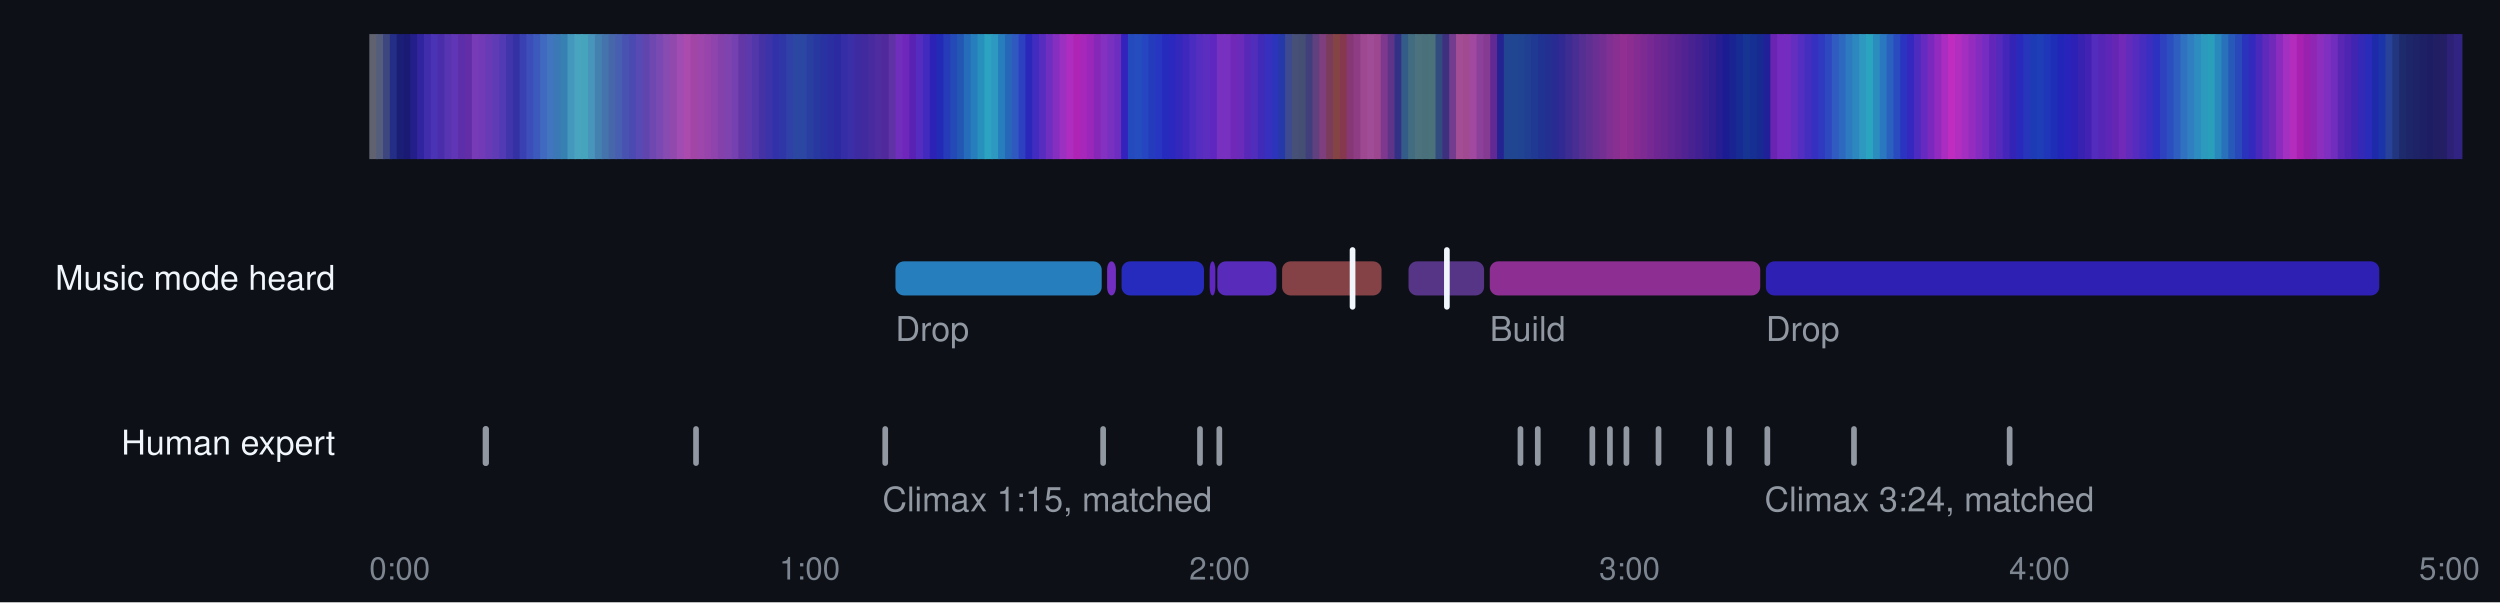
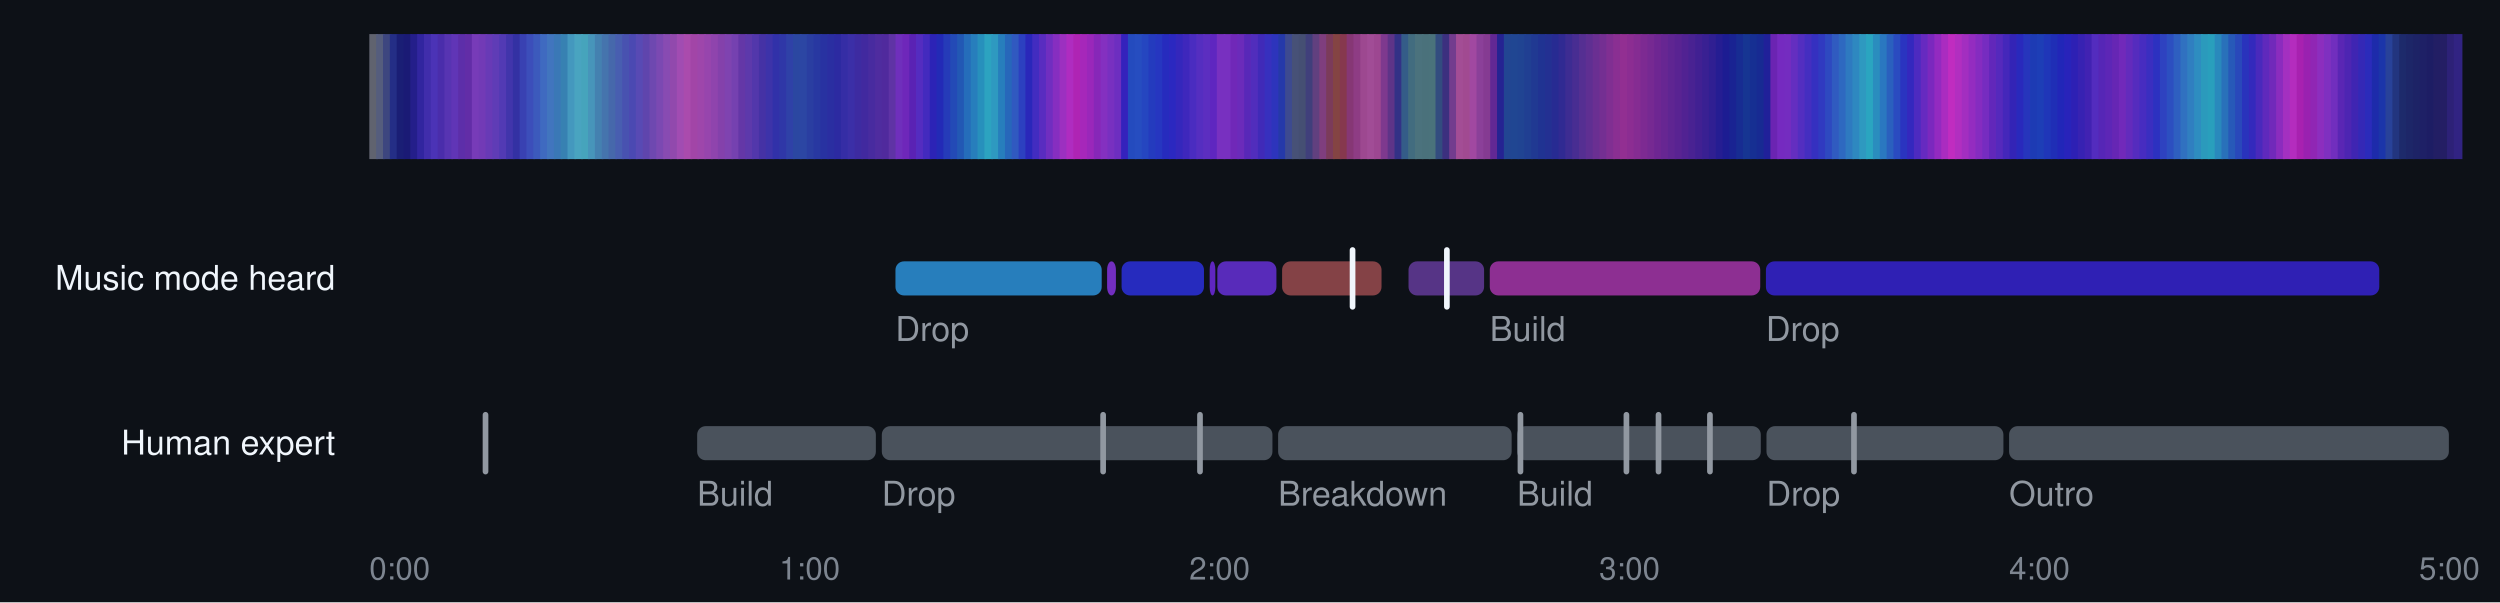
<svg xmlns="http://www.w3.org/2000/svg" width="880" height="212" viewBox="0 0 880 212" role="img" aria-label="Miss You: the light, music mode's sections and the human expert's marks">
  <style>text{font-family:-apple-system,BlinkMacSystemFont,'Segoe UI',Helvetica,Arial,sans-serif;fill:#9198a1} .ink{fill:#f0f6fc} .muted{fill:#7d8590}</style>
  <rect width="880" height="212" fill="#0d1117" />
  <g>
    <rect x="130.00" y="12" width="3.01" height="44" fill="#60636f" />
    <rect x="132.41" y="12" width="3.01" height="44" fill="#555d7d" />
    <rect x="134.81" y="12" width="3.01" height="44" fill="#3d467f" />
    <rect x="137.22" y="12" width="3.01" height="44" fill="#242e86" />
    <rect x="139.62" y="12" width="3.01" height="44" fill="#1a1e75" />
    <rect x="142.03" y="12" width="3.01" height="44" fill="#1a1a75" />
    <rect x="144.43" y="12" width="3.01" height="44" fill="#241e8a" />
    <rect x="146.84" y="12" width="3.01" height="44" fill="#31259f" />
    <rect x="149.25" y="12" width="3.01" height="44" fill="#402dab" />
    <rect x="151.65" y="12" width="3.01" height="44" fill="#4b33b6" />
    <rect x="154.06" y="12" width="3.01" height="44" fill="#4a2dab" />
    <rect x="156.46" y="12" width="3.01" height="44" fill="#5734b2" />
    <rect x="158.87" y="12" width="3.01" height="44" fill="#6035b6" />
    <rect x="161.27" y="12" width="3.01" height="44" fill="#5d2ea9" />
    <rect x="163.68" y="12" width="3.01" height="44" fill="#622da7" />
    <rect x="166.09" y="12" width="3.01" height="44" fill="#773bb8" />
    <rect x="168.49" y="12" width="3.01" height="44" fill="#723ab6" />
    <rect x="170.90" y="12" width="3.01" height="44" fill="#683ab6" />
    <rect x="173.30" y="12" width="3.01" height="44" fill="#5f3cb6" />
    <rect x="175.71" y="12" width="3.01" height="44" fill="#523ab4" />
    <rect x="178.12" y="12" width="3.01" height="44" fill="#4135ab" />
    <rect x="180.52" y="12" width="3.01" height="44" fill="#3331a3" />
    <rect x="182.93" y="12" width="3.01" height="44" fill="#3941b2" />
    <rect x="185.33" y="12" width="3.01" height="44" fill="#3c4eba" />
    <rect x="187.74" y="12" width="3.01" height="44" fill="#3c5abc" />
    <rect x="190.14" y="12" width="3.01" height="44" fill="#3f6ac0" />
    <rect x="192.55" y="12" width="3.01" height="44" fill="#4175be" />
    <rect x="194.96" y="12" width="3.01" height="44" fill="#3a78b6" />
    <rect x="197.36" y="12" width="3.01" height="44" fill="#3781b2" />
    <rect x="199.77" y="12" width="3.01" height="44" fill="#4498be" />
    <rect x="202.17" y="12" width="3.01" height="44" fill="#49a4c0" />
    <rect x="204.58" y="12" width="3.01" height="44" fill="#46a4bc" />
    <rect x="206.98" y="12" width="3.01" height="44" fill="#4795ba" />
    <rect x="209.39" y="12" width="3.01" height="44" fill="#4481b0" />
    <rect x="211.80" y="12" width="3.01" height="44" fill="#4574ad" />
    <rect x="214.20" y="12" width="3.01" height="44" fill="#4668ab" />
    <rect x="216.61" y="12" width="3.01" height="44" fill="#485eb0" />
    <rect x="219.01" y="12" width="3.01" height="44" fill="#4852b0" />
    <rect x="221.42" y="12" width="3.01" height="44" fill="#4b49b2" />
    <rect x="223.82" y="12" width="3.01" height="44" fill="#584ab4" />
    <rect x="226.23" y="12" width="3.01" height="44" fill="#5f45ad" />
    <rect x="228.64" y="12" width="3.01" height="44" fill="#6e48b0" />
    <rect x="231.04" y="12" width="3.01" height="44" fill="#7b49b2" />
    <rect x="233.45" y="12" width="3.01" height="44" fill="#884bb2" />
    <rect x="235.85" y="12" width="3.01" height="44" fill="#9149ad" />
    <rect x="238.26" y="12" width="3.01" height="44" fill="#a14cb2" />
    <rect x="240.67" y="12" width="3.01" height="44" fill="#aa4bad" />
    <rect x="243.07" y="12" width="3.01" height="44" fill="#a245a7" />
    <rect x="245.48" y="12" width="3.01" height="44" fill="#9e46ab" />
    <rect x="247.88" y="12" width="3.01" height="44" fill="#9745ad" />
    <rect x="250.29" y="12" width="3.01" height="44" fill="#8f44ad" />
    <rect x="252.69" y="12" width="3.01" height="44" fill="#8441ab" />
    <rect x="255.10" y="12" width="3.01" height="44" fill="#7f43b0" />
    <rect x="257.51" y="12" width="3.01" height="44" fill="#7541b0" />
    <rect x="259.91" y="12" width="3.01" height="44" fill="#6437a7" />
    <rect x="262.32" y="12" width="3.01" height="44" fill="#5d39ab" />
    <rect x="264.72" y="12" width="3.01" height="44" fill="#5237ab" />
    <rect x="267.13" y="12" width="3.01" height="44" fill="#4532a5" />
    <rect x="269.53" y="12" width="3.01" height="44" fill="#3d33a9" />
    <rect x="271.94" y="12" width="3.01" height="44" fill="#3131a9" />
    <rect x="274.35" y="12" width="3.01" height="44" fill="#2f37a7" />
    <rect x="276.75" y="12" width="3.01" height="44" fill="#2f41a7" />
    <rect x="279.16" y="12" width="3.01" height="44" fill="#2b47a1" />
    <rect x="281.56" y="12" width="3.01" height="44" fill="#2c46a3" />
    <rect x="283.97" y="12" width="3.01" height="44" fill="#2a3ea1" />
    <rect x="286.37" y="12" width="3.01" height="44" fill="#2838a1" />
    <rect x="288.78" y="12" width="3.01" height="44" fill="#2832a1" />
    <rect x="291.19" y="12" width="3.01" height="44" fill="#2a2ea1" />
    <rect x="293.59" y="12" width="3.01" height="44" fill="#2c2aa1" />
    <rect x="296.00" y="12" width="3.01" height="44" fill="#352da5" />
    <rect x="298.40" y="12" width="3.01" height="44" fill="#3b2fa7" />
    <rect x="300.81" y="12" width="3.01" height="44" fill="#3d2ba1" />
    <rect x="303.22" y="12" width="3.01" height="44" fill="#41299f" />
    <rect x="305.62" y="12" width="3.01" height="44" fill="#482b9f" />
    <rect x="308.03" y="12" width="3.01" height="44" fill="#4f2c9f" />
    <rect x="310.43" y="12" width="3.01" height="44" fill="#502a9d" />
    <rect x="312.84" y="12" width="3.01" height="44" fill="#5f33a5" />
    <rect x="315.24" y="12" width="3.01" height="44" fill="#6f2fbc" />
    <rect x="317.65" y="12" width="3.01" height="44" fill="#6e27ba" />
    <rect x="320.06" y="12" width="3.01" height="44" fill="#5a22b4" />
    <rect x="322.46" y="12" width="3.01" height="44" fill="#542cc0" />
    <rect x="324.87" y="12" width="3.01" height="44" fill="#432abe" />
    <rect x="327.27" y="12" width="3.01" height="44" fill="#2c23b6" />
    <rect x="329.68" y="12" width="3.01" height="44" fill="#232ab6" />
    <rect x="332.08" y="12" width="3.01" height="44" fill="#253bb8" />
    <rect x="334.49" y="12" width="3.01" height="44" fill="#234ab6" />
    <rect x="336.90" y="12" width="3.01" height="44" fill="#2258b4" />
    <rect x="339.30" y="12" width="3.01" height="44" fill="#256dba" />
    <rect x="341.71" y="12" width="3.01" height="44" fill="#277ebc" />
    <rect x="344.11" y="12" width="3.01" height="44" fill="#2790bc" />
    <rect x="346.52" y="12" width="3.01" height="44" fill="#2ca3c0" />
    <rect x="348.92" y="12" width="3.01" height="44" fill="#2e99c0" />
    <rect x="351.33" y="12" width="3.01" height="44" fill="#277ebc" />
    <rect x="353.74" y="12" width="3.01" height="44" fill="#2767ba" />
    <rect x="356.14" y="12" width="3.01" height="44" fill="#3059c0" />
    <rect x="358.55" y="12" width="3.01" height="44" fill="#2c40c0" />
    <rect x="360.95" y="12" width="3.01" height="44" fill="#2a27ba" />
    <rect x="363.36" y="12" width="3.01" height="44" fill="#422cc0" />
    <rect x="365.77" y="12" width="3.01" height="44" fill="#592cc0" />
    <rect x="368.17" y="12" width="3.01" height="44" fill="#702ec0" />
    <rect x="370.58" y="12" width="3.01" height="44" fill="#862ec0" />
    <rect x="372.98" y="12" width="3.01" height="44" fill="#9c30c0" />
    <rect x="375.39" y="12" width="3.01" height="44" fill="#af2cc0" />
    <rect x="377.79" y="12" width="3.01" height="44" fill="#af24b4" />
    <rect x="380.20" y="12" width="3.01" height="44" fill="#a627ba" />
    <rect x="382.61" y="12" width="3.01" height="44" fill="#9a27ba" />
    <rect x="385.01" y="12" width="3.01" height="44" fill="#8727b8" />
    <rect x="387.42" y="12" width="3.01" height="44" fill="#8430c0" />
    <rect x="389.82" y="12" width="3.01" height="44" fill="#7830c0" />
    <rect x="392.23" y="12" width="3.01" height="44" fill="#6d2ec0" />
    <rect x="394.63" y="12" width="3.01" height="44" fill="#3422bc" />
    <rect x="397.04" y="12" width="3.01" height="44" fill="#244bbe" />
    <rect x="399.45" y="12" width="3.01" height="44" fill="#264dc0" />
    <rect x="401.85" y="12" width="3.01" height="44" fill="#2546c0" />
    <rect x="404.26" y="12" width="3.01" height="44" fill="#243bbe" />
    <rect x="406.66" y="12" width="3.01" height="44" fill="#2636c0" />
    <rect x="409.07" y="12" width="3.01" height="44" fill="#262bbe" />
    <rect x="411.47" y="12" width="3.01" height="44" fill="#2b28c0" />
    <rect x="413.88" y="12" width="3.01" height="44" fill="#3427bc" />
    <rect x="416.29" y="12" width="3.01" height="44" fill="#3e27bc" />
    <rect x="418.69" y="12" width="3.01" height="44" fill="#4a2cc0" />
    <rect x="421.10" y="12" width="3.01" height="44" fill="#552ec0" />
    <rect x="423.50" y="12" width="3.01" height="44" fill="#5c2ec0" />
    <rect x="425.91" y="12" width="3.01" height="44" fill="#5f26c0" />
    <rect x="428.32" y="12" width="3.01" height="44" fill="#7830c0" />
    <rect x="430.72" y="12" width="3.01" height="44" fill="#7830c0" />
    <rect x="433.13" y="12" width="3.01" height="44" fill="#7028b8" />
    <rect x="435.53" y="12" width="3.01" height="44" fill="#6b2bba" />
    <rect x="437.94" y="12" width="3.01" height="44" fill="#5828b8" />
    <rect x="440.34" y="12" width="3.01" height="44" fill="#512dbc" />
    <rect x="442.75" y="12" width="3.01" height="44" fill="#402ab8" />
    <rect x="445.16" y="12" width="3.01" height="44" fill="#3730be" />
    <rect x="447.56" y="12" width="3.01" height="44" fill="#2d34bc" />
    <rect x="449.97" y="12" width="3.01" height="44" fill="#2539a9" />
    <rect x="452.37" y="12" width="3.01" height="44" fill="#3d4a90" />
    <rect x="454.78" y="12" width="3.01" height="44" fill="#475177" />
    <rect x="457.18" y="12" width="3.01" height="44" fill="#454f73" />
    <rect x="459.59" y="12" width="3.01" height="44" fill="#403f7b" />
    <rect x="462.00" y="12" width="3.01" height="44" fill="#61407f" />
    <rect x="464.40" y="12" width="3.01" height="44" fill="#7f3e7e" />
    <rect x="466.81" y="12" width="3.01" height="44" fill="#7b3b5a" />
    <rect x="469.21" y="12" width="3.01" height="44" fill="#844443" />
    <rect x="471.62" y="12" width="3.01" height="44" fill="#86384e" />
    <rect x="474.02" y="12" width="3.01" height="44" fill="#863775" />
    <rect x="476.43" y="12" width="3.01" height="44" fill="#8e3c84" />
    <rect x="478.84" y="12" width="3.01" height="44" fill="#9d4890" />
    <rect x="481.24" y="12" width="3.01" height="44" fill="#a14c96" />
    <rect x="483.65" y="12" width="3.01" height="44" fill="#9d4791" />
    <rect x="486.05" y="12" width="3.01" height="44" fill="#7e398e" />
    <rect x="488.46" y="12" width="3.01" height="44" fill="#5e3488" />
    <rect x="490.87" y="12" width="3.01" height="44" fill="#333186" />
    <rect x="493.27" y="12" width="3.01" height="44" fill="#345c88" />
    <rect x="495.68" y="12" width="3.01" height="44" fill="#426c7f" />
    <rect x="498.08" y="12" width="3.01" height="44" fill="#4b727d" />
    <rect x="500.49" y="12" width="3.01" height="44" fill="#4a717b" />
    <rect x="502.89" y="12" width="3.01" height="44" fill="#4a727b" />
    <rect x="505.30" y="12" width="3.01" height="44" fill="#334c7f" />
    <rect x="507.71" y="12" width="3.01" height="44" fill="#3c307f" />
    <rect x="510.11" y="12" width="3.01" height="44" fill="#733c8e" />
    <rect x="512.52" y="12" width="3.01" height="44" fill="#a34d95" />
    <rect x="514.92" y="12" width="3.01" height="44" fill="#a14a91" />
    <rect x="517.33" y="12" width="3.01" height="44" fill="#a148a1" />
    <rect x="519.73" y="12" width="3.01" height="44" fill="#8b4099" />
    <rect x="522.14" y="12" width="3.01" height="44" fill="#853b92" />
    <rect x="524.55" y="12" width="3.01" height="44" fill="#622894" />
    <rect x="526.95" y="12" width="3.01" height="44" fill="#252392" />
    <rect x="529.36" y="12" width="3.01" height="44" fill="#224592" />
    <rect x="531.76" y="12" width="3.01" height="44" fill="#204692" />
    <rect x="534.17" y="12" width="3.01" height="44" fill="#204492" />
    <rect x="536.57" y="12" width="3.01" height="44" fill="#203f92" />
    <rect x="538.98" y="12" width="3.01" height="44" fill="#203992" />
    <rect x="541.39" y="12" width="3.01" height="44" fill="#203392" />
    <rect x="543.79" y="12" width="3.01" height="44" fill="#233092" />
    <rect x="546.20" y="12" width="3.01" height="44" fill="#272b92" />
    <rect x="548.60" y="12" width="3.01" height="44" fill="#302a92" />
    <rect x="551.01" y="12" width="3.01" height="44" fill="#3d2c92" />
    <rect x="553.42" y="12" width="3.01" height="44" fill="#482d92" />
    <rect x="555.82" y="12" width="3.01" height="44" fill="#552f92" />
    <rect x="558.23" y="12" width="3.01" height="44" fill="#5f2f92" />
    <rect x="560.63" y="12" width="3.01" height="44" fill="#6a2f92" />
    <rect x="563.04" y="12" width="3.01" height="44" fill="#742f92" />
    <rect x="565.44" y="12" width="3.01" height="44" fill="#802f92" />
    <rect x="567.85" y="12" width="3.01" height="44" fill="#8a2f92" />
    <rect x="570.26" y="12" width="3.01" height="44" fill="#922f92" />
    <rect x="572.66" y="12" width="3.01" height="44" fill="#8c2d92" />
    <rect x="575.07" y="12" width="3.01" height="44" fill="#852c92" />
    <rect x="577.47" y="12" width="3.01" height="44" fill="#7d2a92" />
    <rect x="579.88" y="12" width="3.01" height="44" fill="#762992" />
    <rect x="582.28" y="12" width="3.01" height="44" fill="#6e2692" />
    <rect x="584.69" y="12" width="3.01" height="44" fill="#672692" />
    <rect x="587.10" y="12" width="3.01" height="44" fill="#5f2592" />
    <rect x="589.50" y="12" width="3.01" height="44" fill="#592392" />
    <rect x="591.91" y="12" width="3.01" height="44" fill="#512292" />
    <rect x="594.31" y="12" width="3.01" height="44" fill="#492292" />
    <rect x="596.72" y="12" width="3.01" height="44" fill="#412092" />
    <rect x="599.12" y="12" width="3.01" height="44" fill="#392092" />
    <rect x="601.53" y="12" width="3.01" height="44" fill="#301f92" />
    <rect x="603.94" y="12" width="3.01" height="44" fill="#251d92" />
    <rect x="606.34" y="12" width="3.01" height="44" fill="#1c1c92" />
    <rect x="608.75" y="12" width="3.01" height="44" fill="#192392" />
    <rect x="611.15" y="12" width="3.01" height="44" fill="#172c92" />
    <rect x="613.56" y="12" width="3.01" height="44" fill="#163592" />
    <rect x="615.97" y="12" width="3.01" height="44" fill="#162f92" />
    <rect x="618.37" y="12" width="3.01" height="44" fill="#172a92" />
    <rect x="620.78" y="12" width="3.01" height="44" fill="#202099" />
    <rect x="623.18" y="12" width="3.01" height="44" fill="#6b24b2" />
    <rect x="625.59" y="12" width="3.01" height="44" fill="#752ac0" />
    <rect x="627.99" y="12" width="3.01" height="44" fill="#742cc0" />
    <rect x="630.40" y="12" width="3.01" height="44" fill="#642ec0" />
    <rect x="632.81" y="12" width="3.01" height="44" fill="#532ec0" />
    <rect x="635.21" y="12" width="3.01" height="44" fill="#442ec0" />
    <rect x="637.62" y="12" width="3.01" height="44" fill="#3530c0" />
    <rect x="640.02" y="12" width="3.01" height="44" fill="#303ac0" />
    <rect x="642.43" y="12" width="3.01" height="44" fill="#2e49c0" />
    <rect x="644.83" y="12" width="3.01" height="44" fill="#305bc0" />
    <rect x="647.24" y="12" width="3.01" height="44" fill="#2e69c0" />
    <rect x="649.65" y="12" width="3.01" height="44" fill="#2e7ac0" />
    <rect x="652.05" y="12" width="3.01" height="44" fill="#2e88c0" />
    <rect x="654.46" y="12" width="3.01" height="44" fill="#2e99c0" />
    <rect x="656.86" y="12" width="3.01" height="44" fill="#2aa5c0" />
    <rect x="659.27" y="12" width="3.01" height="44" fill="#2a8dbe" />
    <rect x="661.67" y="12" width="3.01" height="44" fill="#2a78c0" />
    <rect x="664.08" y="12" width="3.01" height="44" fill="#2a60be" />
    <rect x="666.49" y="12" width="3.01" height="44" fill="#2a4bc0" />
    <rect x="668.89" y="12" width="3.01" height="44" fill="#2a34c0" />
    <rect x="671.30" y="12" width="3.01" height="44" fill="#3428be" />
    <rect x="673.70" y="12" width="3.01" height="44" fill="#4d2ac0" />
    <rect x="676.11" y="12" width="3.01" height="44" fill="#662ac0" />
    <rect x="678.52" y="12" width="3.01" height="44" fill="#7b28be" />
    <rect x="680.92" y="12" width="3.01" height="44" fill="#932ac0" />
    <rect x="683.33" y="12" width="3.01" height="44" fill="#aa2cc0" />
    <rect x="685.73" y="12" width="3.01" height="44" fill="#c02cc0" />
    <rect x="688.14" y="12" width="3.01" height="44" fill="#b22ec0" />
    <rect x="690.54" y="12" width="3.01" height="44" fill="#a32ec0" />
    <rect x="692.95" y="12" width="3.01" height="44" fill="#942cc0" />
    <rect x="695.36" y="12" width="3.01" height="44" fill="#852cc0" />
    <rect x="697.76" y="12" width="3.01" height="44" fill="#762cc0" />
    <rect x="700.17" y="12" width="3.01" height="44" fill="#6227ba" />
    <rect x="702.57" y="12" width="3.01" height="44" fill="#5529bc" />
    <rect x="704.98" y="12" width="3.01" height="44" fill="#4427ba" />
    <rect x="707.38" y="12" width="3.01" height="44" fill="#3324b6" />
    <rect x="709.79" y="12" width="3.01" height="44" fill="#2929bc" />
    <rect x="712.20" y="12" width="3.01" height="44" fill="#2635bc" />
    <rect x="714.60" y="12" width="3.01" height="44" fill="#1d3bb4" />
    <rect x="717.01" y="12" width="3.01" height="44" fill="#1d3eb6" />
    <rect x="719.41" y="12" width="3.01" height="44" fill="#1f36b8" />
    <rect x="721.82" y="12" width="3.01" height="44" fill="#1f2eb6" />
    <rect x="724.22" y="12" width="3.01" height="44" fill="#2126b8" />
    <rect x="726.63" y="12" width="3.01" height="44" fill="#2823ba" />
    <rect x="729.04" y="12" width="3.01" height="44" fill="#2d20b4" />
    <rect x="731.44" y="12" width="3.01" height="44" fill="#3722b2" />
    <rect x="733.85" y="12" width="3.01" height="44" fill="#4122b2" />
    <rect x="736.25" y="12" width="3.01" height="44" fill="#532cbe" />
    <rect x="738.66" y="12" width="3.01" height="44" fill="#5626b6" />
    <rect x="741.07" y="12" width="3.01" height="44" fill="#5d26b6" />
    <rect x="743.47" y="12" width="3.01" height="44" fill="#6626b4" />
    <rect x="745.88" y="12" width="3.01" height="44" fill="#7129ba" />
    <rect x="748.28" y="12" width="3.01" height="44" fill="#632bbc" />
    <rect x="750.69" y="12" width="3.01" height="44" fill="#552cbe" />
    <rect x="753.09" y="12" width="3.01" height="44" fill="#472cc0" />
    <rect x="755.50" y="12" width="3.01" height="44" fill="#3a2ec0" />
    <rect x="757.91" y="12" width="3.01" height="44" fill="#2c31c0" />
    <rect x="760.31" y="12" width="3.01" height="44" fill="#2e42c0" />
    <rect x="762.72" y="12" width="3.01" height="44" fill="#2c4fc0" />
    <rect x="765.12" y="12" width="3.01" height="44" fill="#2e5fc0" />
    <rect x="767.53" y="12" width="3.01" height="44" fill="#3071c0" />
    <rect x="769.93" y="12" width="3.01" height="44" fill="#307fc0" />
    <rect x="772.34" y="12" width="3.01" height="44" fill="#2e8dc0" />
    <rect x="774.75" y="12" width="3.01" height="44" fill="#2b9abc" />
    <rect x="777.15" y="12" width="3.01" height="44" fill="#299fbc" />
    <rect x="779.56" y="12" width="3.01" height="44" fill="#2989bc" />
    <rect x="781.96" y="12" width="3.01" height="44" fill="#2971ba" />
    <rect x="784.37" y="12" width="3.01" height="44" fill="#2759b8" />
    <rect x="786.77" y="12" width="3.01" height="44" fill="#2948ba" />
    <rect x="789.18" y="12" width="3.01" height="44" fill="#2933bc" />
    <rect x="791.59" y="12" width="3.01" height="44" fill="#3329bc" />
    <rect x="793.99" y="12" width="3.01" height="44" fill="#4929bc" />
    <rect x="796.40" y="12" width="3.01" height="44" fill="#5f29bc" />
    <rect x="798.80" y="12" width="3.01" height="44" fill="#7129ba" />
    <rect x="801.21" y="12" width="3.01" height="44" fill="#8b2cbe" />
    <rect x="803.62" y="12" width="3.01" height="44" fill="#a330c0" />
    <rect x="806.02" y="12" width="3.01" height="44" fill="#b42cbe" />
    <rect x="808.43" y="12" width="3.01" height="44" fill="#a821b0" />
    <rect x="810.83" y="12" width="3.01" height="44" fill="#9a21b0" />
    <rect x="813.24" y="12" width="3.01" height="44" fill="#9026b4" />
    <rect x="815.64" y="12" width="3.01" height="44" fill="#8c2ebe" />
    <rect x="818.05" y="12" width="3.01" height="44" fill="#7f30c0" />
    <rect x="820.46" y="12" width="3.01" height="44" fill="#712ebe" />
    <rect x="822.86" y="12" width="3.01" height="44" fill="#5a26b4" />
    <rect x="825.27" y="12" width="3.01" height="44" fill="#4d25b2" />
    <rect x="827.67" y="12" width="3.01" height="44" fill="#3f25b2" />
    <rect x="830.08" y="12" width="3.01" height="44" fill="#3428b6" />
    <rect x="832.48" y="12" width="3.01" height="44" fill="#2b2bba" />
    <rect x="834.89" y="12" width="3.01" height="44" fill="#1d2bab" />
    <rect x="837.30" y="12" width="3.01" height="44" fill="#1b35a9" />
    <rect x="839.70" y="12" width="3.01" height="44" fill="#284299" />
    <rect x="842.11" y="12" width="3.01" height="44" fill="#22357f" />
    <rect x="844.51" y="12" width="3.01" height="44" fill="#1d2a6b" />
    <rect x="846.92" y="12" width="3.01" height="44" fill="#1d2668" />
    <rect x="849.32" y="12" width="3.01" height="44" fill="#1d2366" />
    <rect x="851.73" y="12" width="3.01" height="44" fill="#1e2066" />
    <rect x="854.14" y="12" width="3.01" height="44" fill="#1d1d64" />
    <rect x="856.54" y="12" width="3.01" height="44" fill="#221e64" />
    <rect x="858.95" y="12" width="3.01" height="44" fill="#241e64" />
    <rect x="861.35" y="12" width="3.01" height="44" fill="#2d2177" />
    <rect x="863.76" y="12" width="3.01" height="44" fill="#312382" />
  </g>
  <text x="118" y="102" font-size="12" text-anchor="end" class="ink">Music mode heard</text>
  <text x="118" y="160" font-size="12" text-anchor="end" class="ink">Human expert</text>
  <rect x="315.2" y="92" width="72.6" height="12" rx="3" fill="#277ebc" />
  <text x="315.2" y="120" font-size="12">Drop</text>
  <rect x="389.7" y="92" width="3.1" height="12" rx="3" fill="#722ec0" />
  <rect x="394.8" y="92" width="29.0" height="12" rx="3" fill="#262bbe" />
  <rect x="425.8" y="92" width="2.0" height="12" rx="3" fill="#5f26c0" />
  <rect x="428.5" y="92" width="20.8" height="12" rx="3" fill="#582bba" />
  <rect x="451.3" y="92" width="35.0" height="12" rx="3" fill="#844246" />
  <rect x="495.8" y="92" width="26.6" height="12" rx="3" fill="#563486" />
  <rect x="524.4" y="92" width="95.2" height="12" rx="3" fill="#8d2f92" />
  <text x="524.4" y="120" font-size="12">Build</text>
  <rect x="621.6" y="92" width="215.9" height="12" rx="3" fill="#2f20b4" />
  <text x="621.6" y="120" font-size="12">Drop</text>
  <rect x="475.1" y="87" width="2" height="22" rx="1" fill="#f0f6fc" />
  <rect x="508.3" y="87" width="2" height="22" rx="1" fill="#f0f6fc" />
-   <rect x="169.9" y="150" width="2" height="14" rx="1" fill="#9198a1" />
-   <rect x="170.1" y="150" width="2" height="14" rx="1" fill="#9198a1" />
-   <rect x="244.0" y="150" width="2" height="14" rx="1" fill="#9198a1" />
-   <rect x="310.6" y="150" width="2" height="14" rx="1" fill="#9198a1" />
-   <rect x="387.3" y="150" width="2" height="14" rx="1" fill="#9198a1" />
-   <rect x="421.4" y="150" width="2" height="14" rx="1" fill="#9198a1" />
-   <rect x="428.2" y="150" width="2" height="14" rx="1" fill="#9198a1" />
-   <rect x="534.2" y="150" width="2" height="14" rx="1" fill="#9198a1" />
-   <rect x="540.3" y="150" width="2" height="14" rx="1" fill="#9198a1" />
-   <rect x="559.5" y="150" width="2" height="14" rx="1" fill="#9198a1" />
-   <rect x="565.7" y="150" width="2" height="14" rx="1" fill="#9198a1" />
-   <rect x="571.5" y="150" width="2" height="14" rx="1" fill="#9198a1" />
-   <rect x="582.8" y="150" width="2" height="14" rx="1" fill="#9198a1" />
-   <rect x="600.9" y="150" width="2" height="14" rx="1" fill="#9198a1" />
-   <rect x="607.6" y="150" width="2" height="14" rx="1" fill="#9198a1" />
-   <rect x="621.1" y="150" width="2" height="14" rx="1" fill="#9198a1" />
-   <rect x="651.6" y="150" width="2" height="14" rx="1" fill="#9198a1" />
-   <rect x="706.4" y="150" width="2" height="14" rx="1" fill="#9198a1" />
-   <text x="310.6" y="180" font-size="12">Climax 1:15, matched</text>
-   <text x="621.1" y="180" font-size="12">Climax 3:24, matched</text>
+   <rect x="245.4" y="150" width="62.9" height="12" rx="3" fill="#4a525c" />
+   <text x="245.4" y="178" font-size="12">Build</text>
+   <rect x="310.4" y="150" width="137.5" height="12" rx="3" fill="#4a525c" />
+   <text x="310.4" y="178" font-size="12">Drop</text>
+   <rect x="449.9" y="150" width="82.2" height="12" rx="3" fill="#4a525c" />
+   <text x="449.9" y="178" font-size="12">Breakdown</text>
+   <rect x="534.0" y="150" width="85.8" height="12" rx="3" fill="#4a525c" />
+   <text x="534.0" y="178" font-size="12">Build</text>
+   <rect x="621.8" y="150" width="83.4" height="12" rx="3" fill="#4a525c" />
+   <text x="621.8" y="178" font-size="12">Drop</text>
+   <rect x="707.2" y="150" width="154.8" height="12" rx="3" fill="#4a525c" />
+   <text x="707.2" y="178" font-size="12">Outro</text>
+   <rect x="169.9" y="145" width="2" height="22" rx="1" fill="#9198a1" />
+   <rect x="387.3" y="145" width="2" height="22" rx="1" fill="#9198a1" />
+   <rect x="421.4" y="145" width="2" height="22" rx="1" fill="#9198a1" />
+   <rect x="534.2" y="145" width="2" height="22" rx="1" fill="#9198a1" />
+   <rect x="571.5" y="145" width="2" height="22" rx="1" fill="#9198a1" />
+   <rect x="582.8" y="145" width="2" height="22" rx="1" fill="#9198a1" />
+   <rect x="600.9" y="145" width="2" height="22" rx="1" fill="#9198a1" />
+   <rect x="651.6" y="145" width="2" height="22" rx="1" fill="#9198a1" />
  <text x="130.0" y="204" font-size="11" class="muted">0:00</text>
  <text x="274.3" y="204" font-size="11" class="muted">1:00</text>
  <text x="418.6" y="204" font-size="11" class="muted">2:00</text>
  <text x="562.9" y="204" font-size="11" class="muted">3:00</text>
  <text x="707.2" y="204" font-size="11" class="muted">4:00</text>
  <text x="851.5" y="204" font-size="11" class="muted">5:00</text>
</svg>
